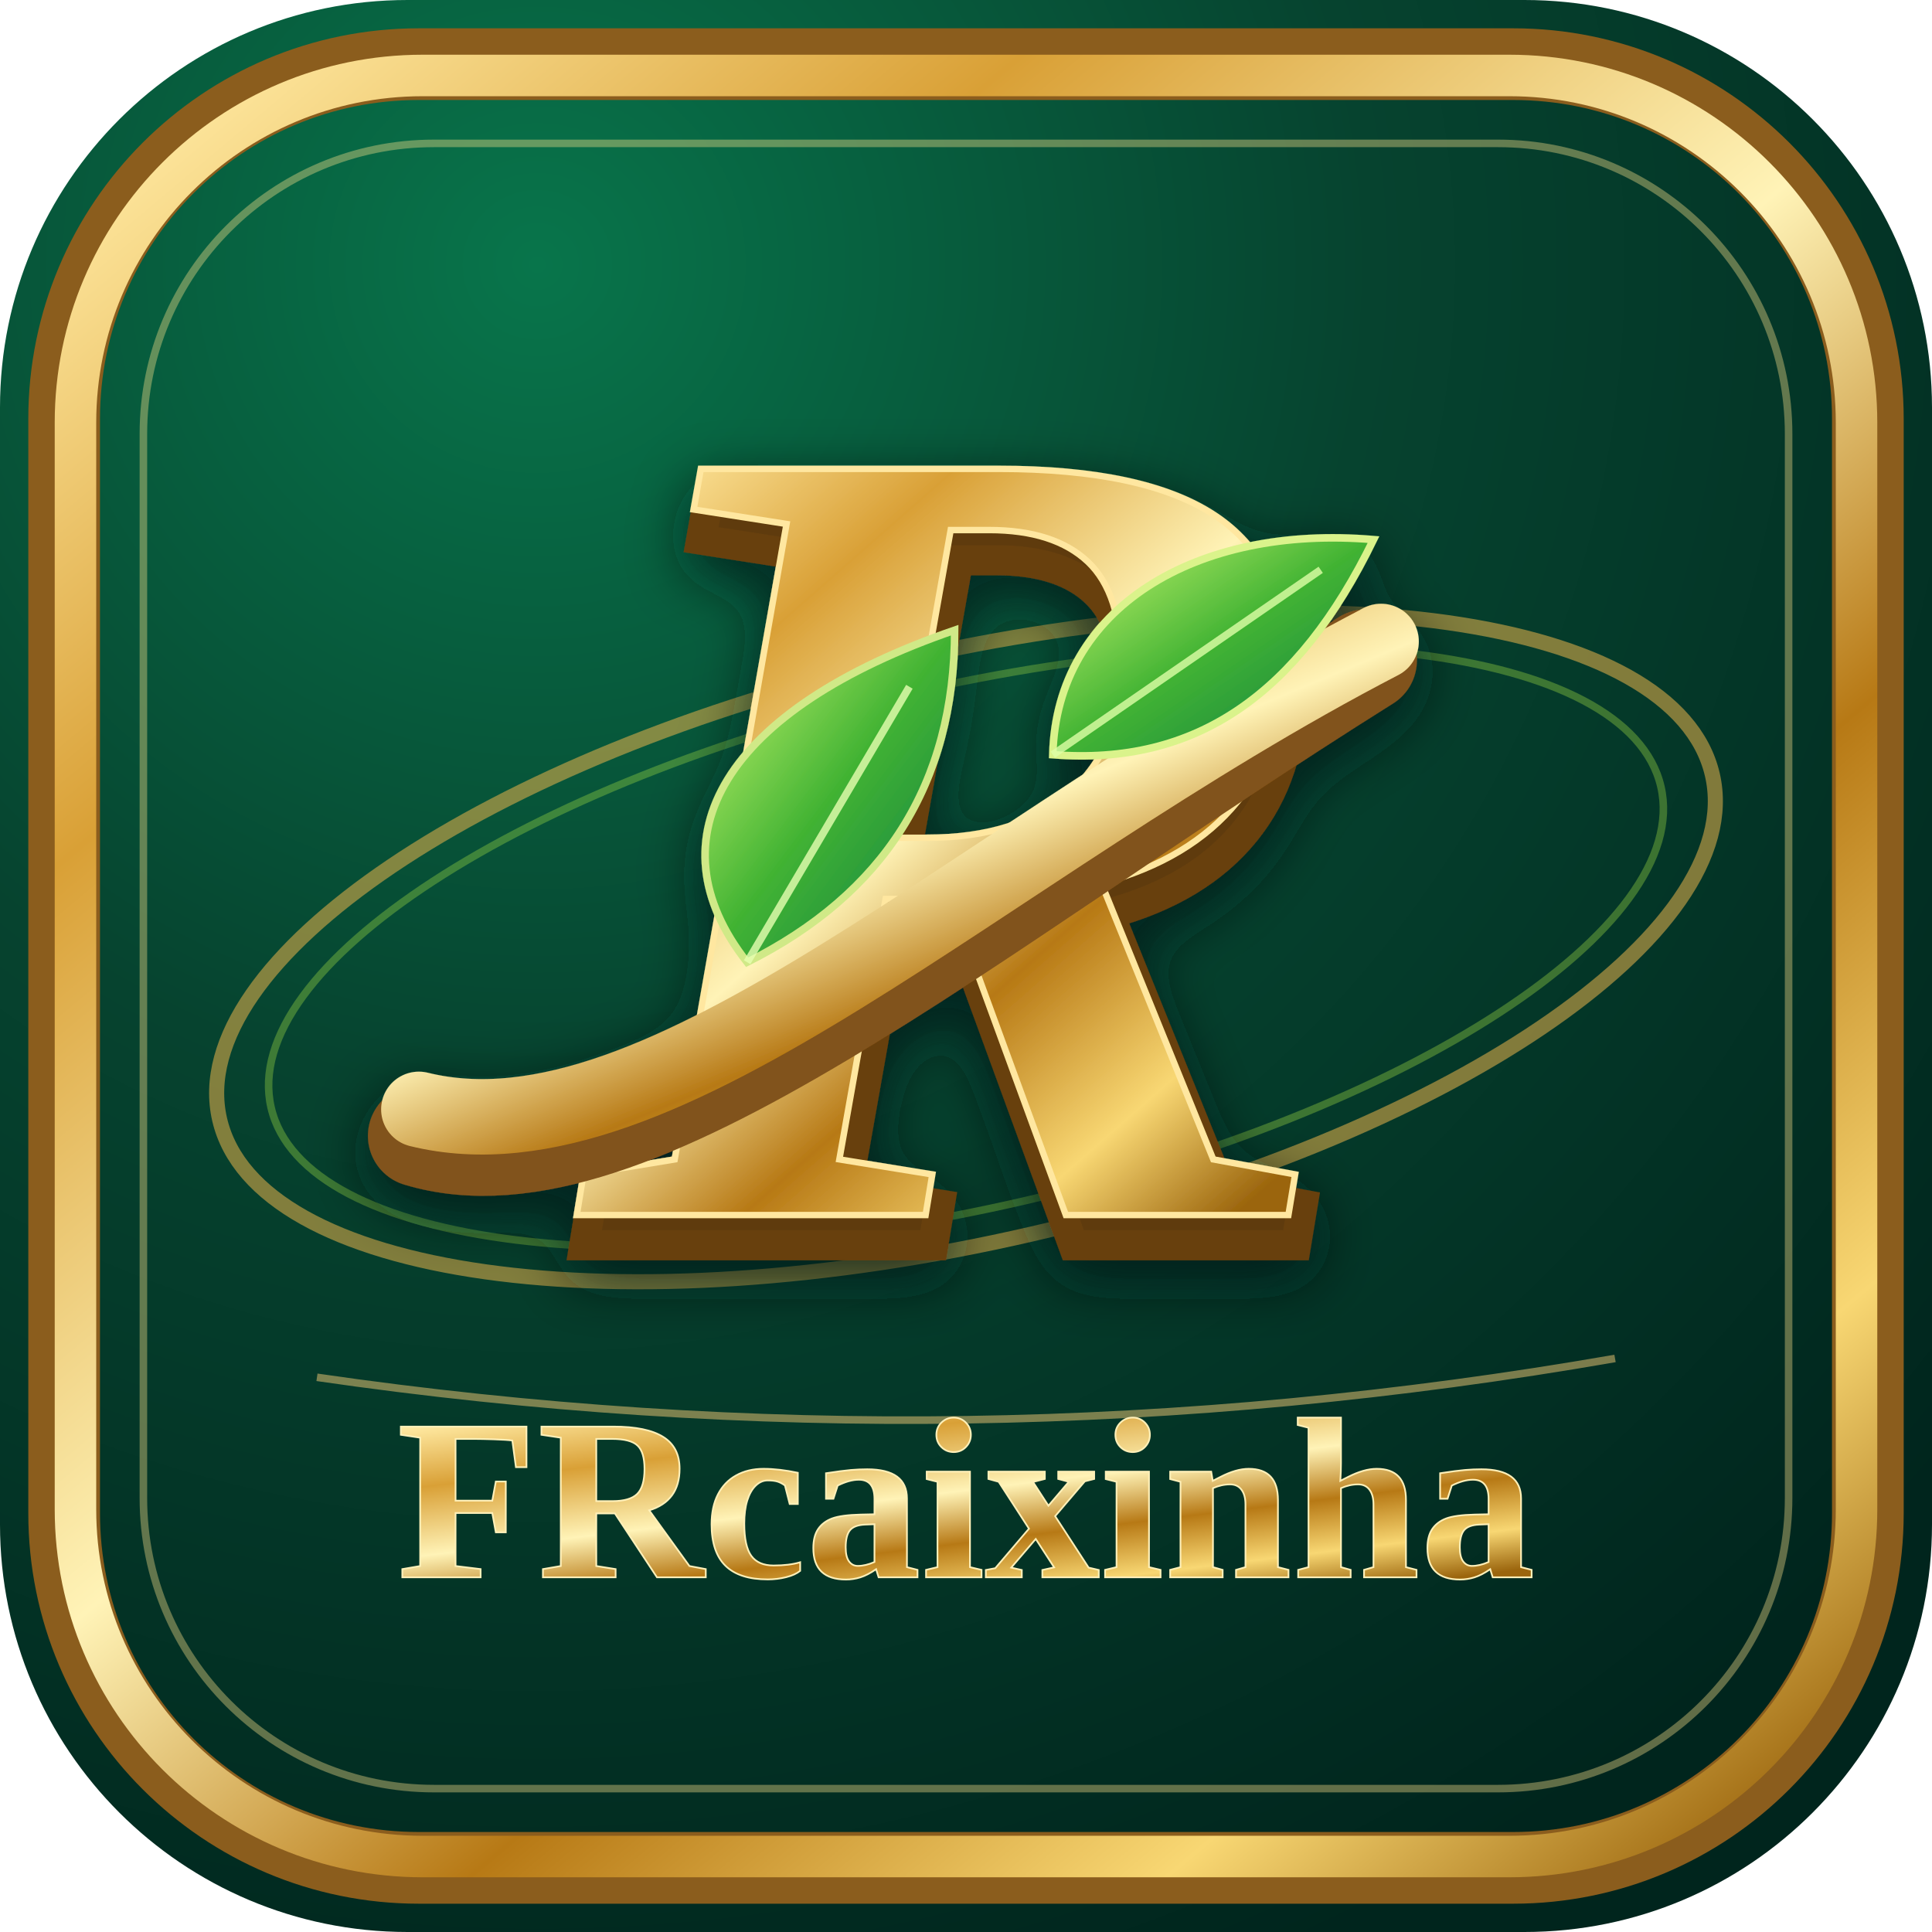
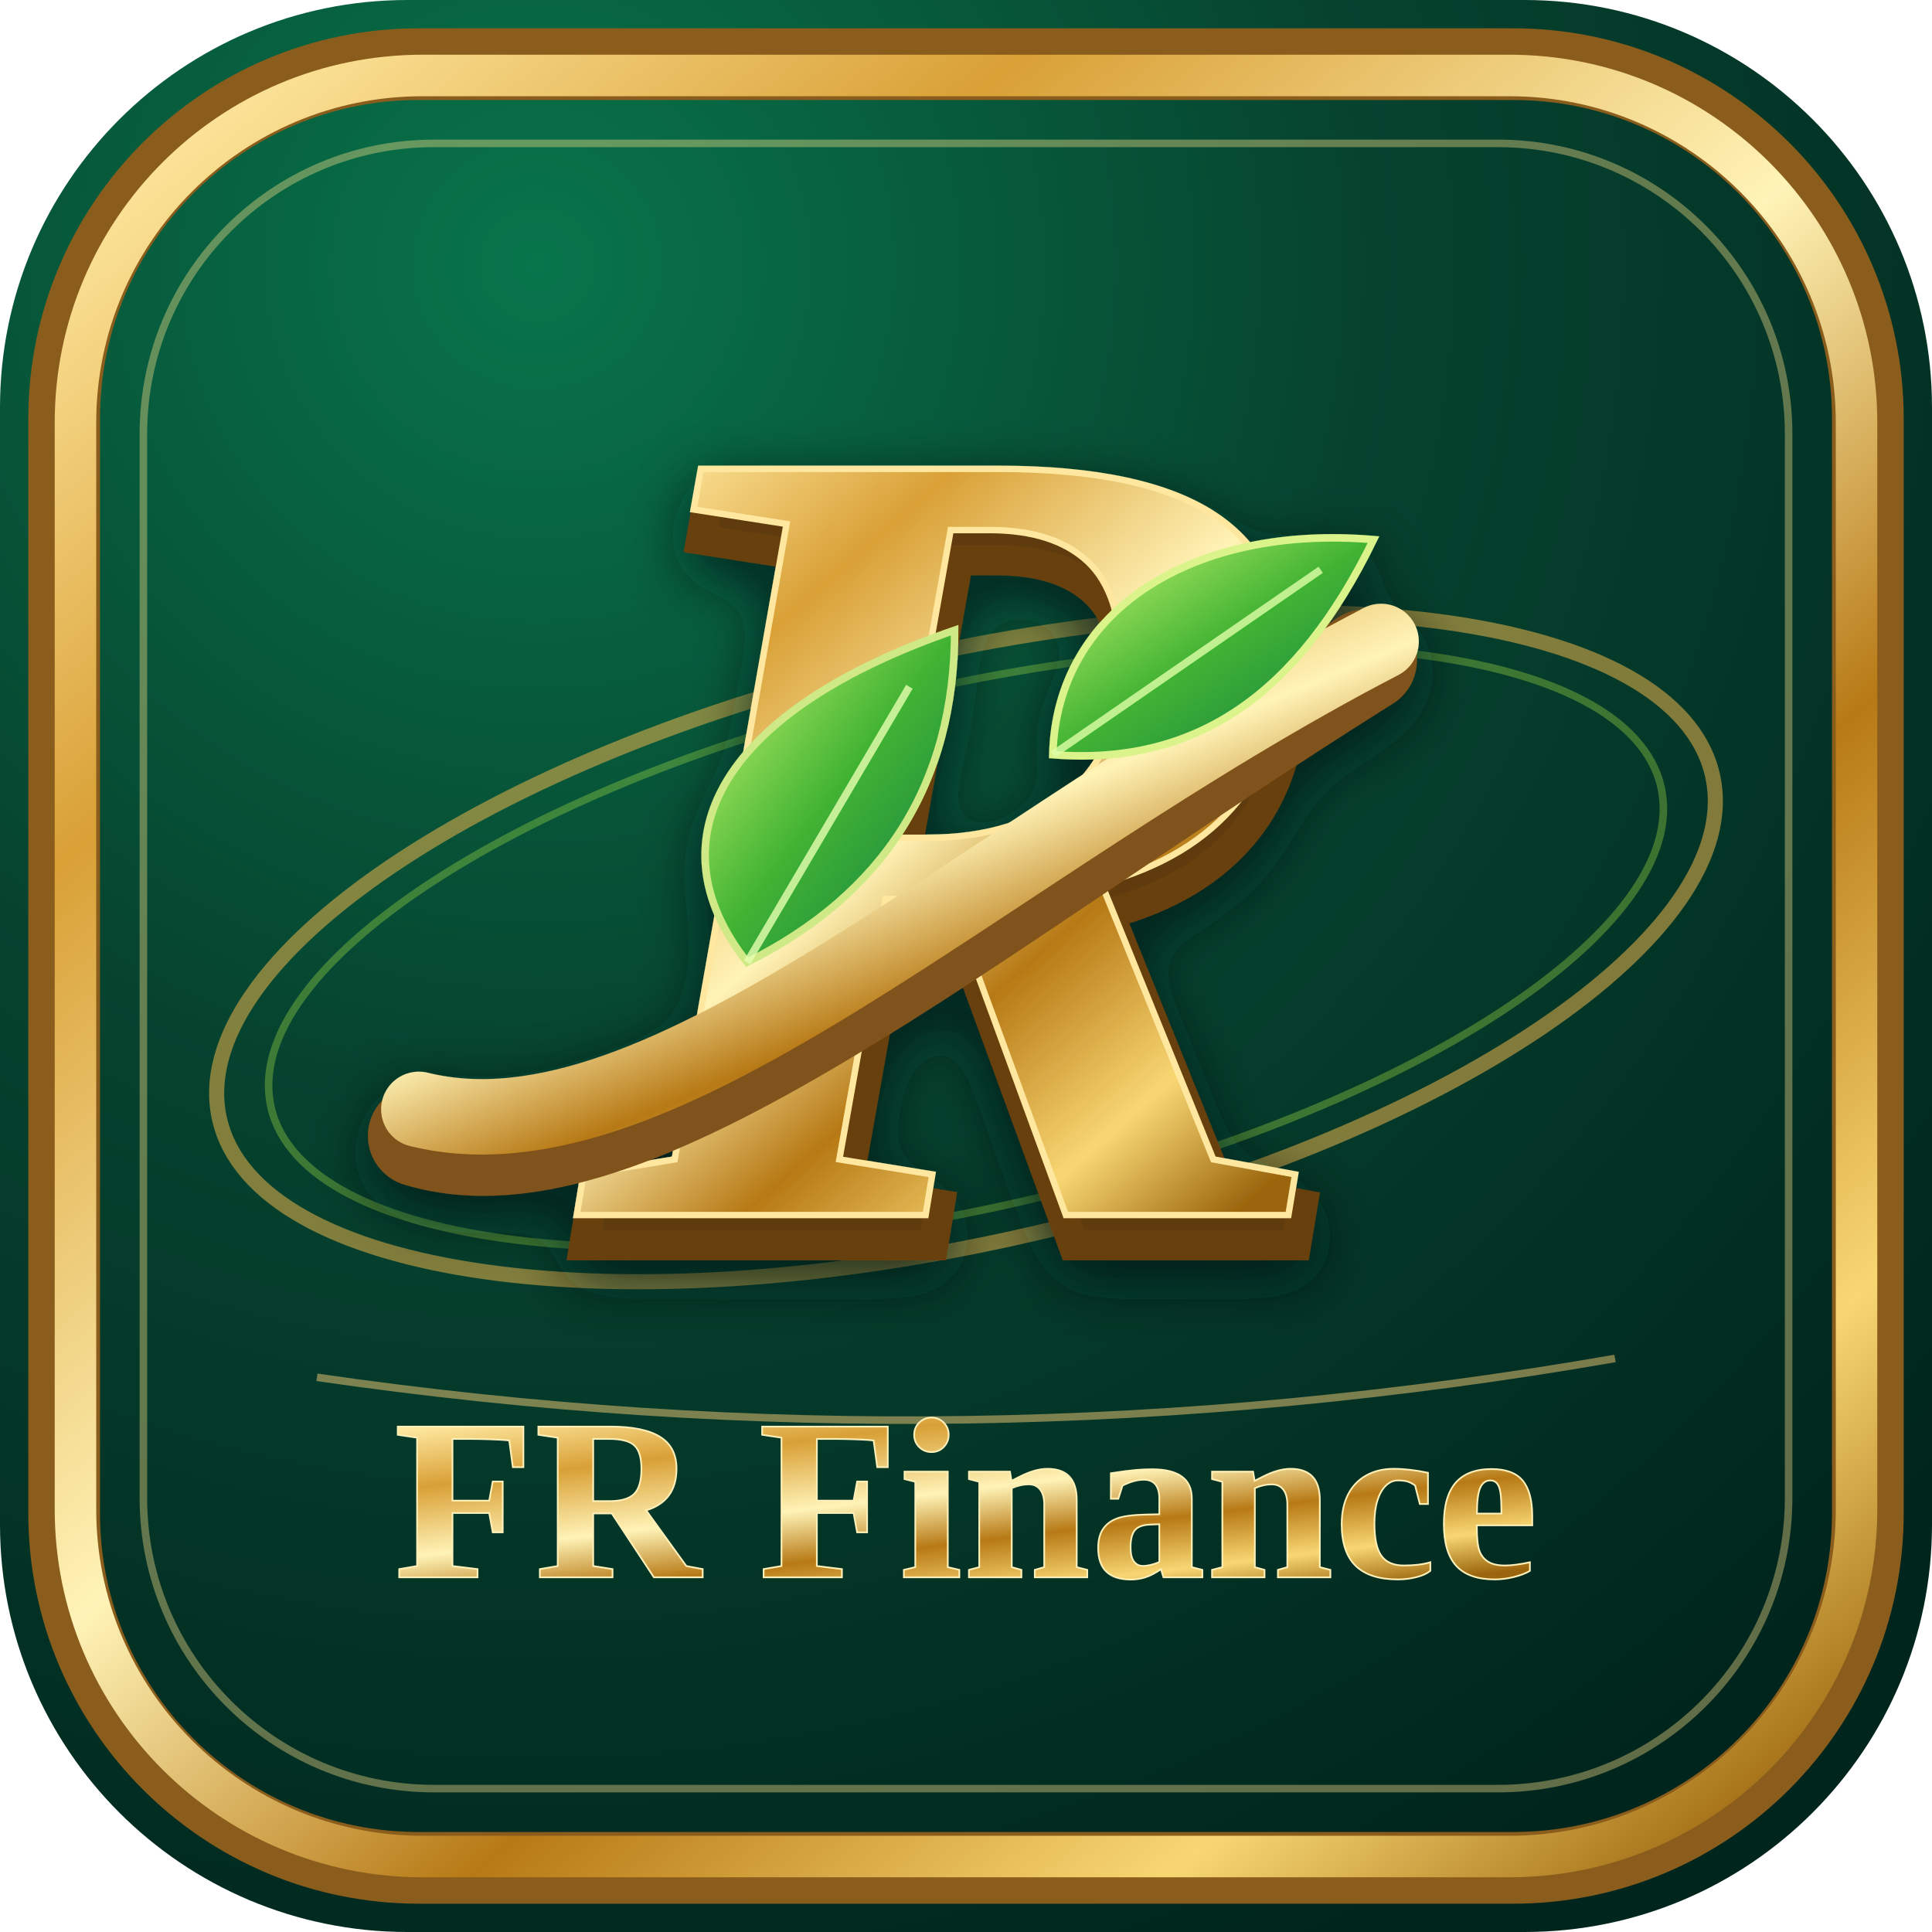
<svg xmlns="http://www.w3.org/2000/svg" width="512" height="512" viewBox="0 0 512 512" role="img" aria-labelledby="title">
  <defs>
    <radialGradient id="forest" cx=".28" cy=".14" r=".95">
      <stop stop-color="#08754b" />
      <stop offset=".45" stop-color="#06432f" />
      <stop offset="1" stop-color="#00251d" />
    </radialGradient>
    <linearGradient id="gold" x1=".08" y1="0" x2=".92" y2="1">
      <stop stop-color="#ffe9a1" />
      <stop offset=".22" stop-color="#d9a036" />
      <stop offset=".47" stop-color="#fff3b7" />
      <stop offset=".66" stop-color="#b77915" />
      <stop offset=".85" stop-color="#f8d773" />
      <stop offset="1" stop-color="#9b650d" />
    </linearGradient>
    <linearGradient id="leaf" x1="0" y1="0" x2="1" y2="1">
      <stop stop-color="#d1fb73" />
      <stop offset=".5" stop-color="#42b333" />
      <stop offset="1" stop-color="#087a47" />
    </linearGradient>
    <filter id="shadow" x="-40%" y="-40%" width="180%" height="180%">
      <feDropShadow dx="0" dy="5" stdDeviation="8" flood-color="#001e18" flood-opacity=".8" />
    </filter>
    <filter id="shine" x="-40%" y="-40%" width="180%" height="180%">
      <feGaussianBlur stdDeviation="3" />
    </filter>
  </defs>
  <rect width="512" height="512" rx="108" fill="url(#forest)" />
  <rect x="17" y="17" width="478" height="478" rx="94" fill="none" stroke="#8b5d1d" stroke-width="19" />
  <rect x="20" y="20" width="472" height="472" rx="92" fill="none" stroke="url(#gold)" stroke-width="11" />
  <rect x="38" y="38" width="436" height="436" rx="77" fill="none" stroke="#ffe28b" stroke-width="2" opacity=".38" />
  <ellipse cx="256" cy="251" rx="203" ry="78" fill="none" stroke="#e9b24b" stroke-width="4" opacity=".55" transform="rotate(-13 256 251)" />
  <ellipse cx="256" cy="251" rx="189" ry="69" fill="none" stroke="#a1dd42" stroke-width="2" opacity=".36" transform="rotate(-13 256 251)" />
  <g filter="url(#shadow)">
    <text x="256" y="330" text-anchor="middle" font-family="Georgia, 'Times New Roman', serif" font-size="302" font-weight="bold" font-style="italic" fill="#5e3b09" stroke="#683f07" stroke-width="8">R</text>
    <text x="254" y="322" text-anchor="middle" font-family="Georgia, 'Times New Roman', serif" font-size="302" font-weight="bold" font-style="italic" fill="url(#gold)" stroke="#ffe7a0" stroke-width="1.7">R</text>
    <path d="M111 301 C167 318 255 242 362 175" fill="none" stroke="#81521a" stroke-width="27" stroke-linecap="round" />
    <path d="M111 294 C176 310 260 225 366 170" fill="none" stroke="url(#gold)" stroke-width="20" stroke-linecap="round" />
    <path d="M198 255 C172 222 192 188 253 167 C253 208 234 237 198 255Z" fill="url(#leaf)" stroke="#d0e987" stroke-width="2" />
    <path d="M198 255 L241 182" stroke="#e7ffb1" stroke-width="2" fill="none" opacity=".8" />
    <path d="M279 200 C280 161 317 139 364 143 C344 184 317 203 279 200Z" fill="url(#leaf)" stroke="#daf38b" stroke-width="2" />
    <path d="M279 200 L350 151" stroke="#deffa8" stroke-width="2" fill="none" opacity=".8" />
  </g>
  <path d="M84 365 Q256 390 428 360" stroke="#f3ca76" stroke-width="2" fill="none" opacity=".5" />
-   <text x="256" y="418" text-anchor="middle" font-family="Georgia, 'Times New Roman', serif" font-size="61" font-weight="bold" fill="url(#gold)" stroke="#fff0b9" stroke-width=".45">FRcaixinha</text>
+   <text x="256" y="418" text-anchor="middle" font-family="Georgia, 'Times New Roman', serif" font-size="61" font-weight="bold" fill="url(#gold)" stroke="#fff0b9" stroke-width=".45">FR Finance</text>
  <path d="M166 437 H346" stroke="url(#gold)" stroke-width="3" stroke-linecap="round" />
</svg>
